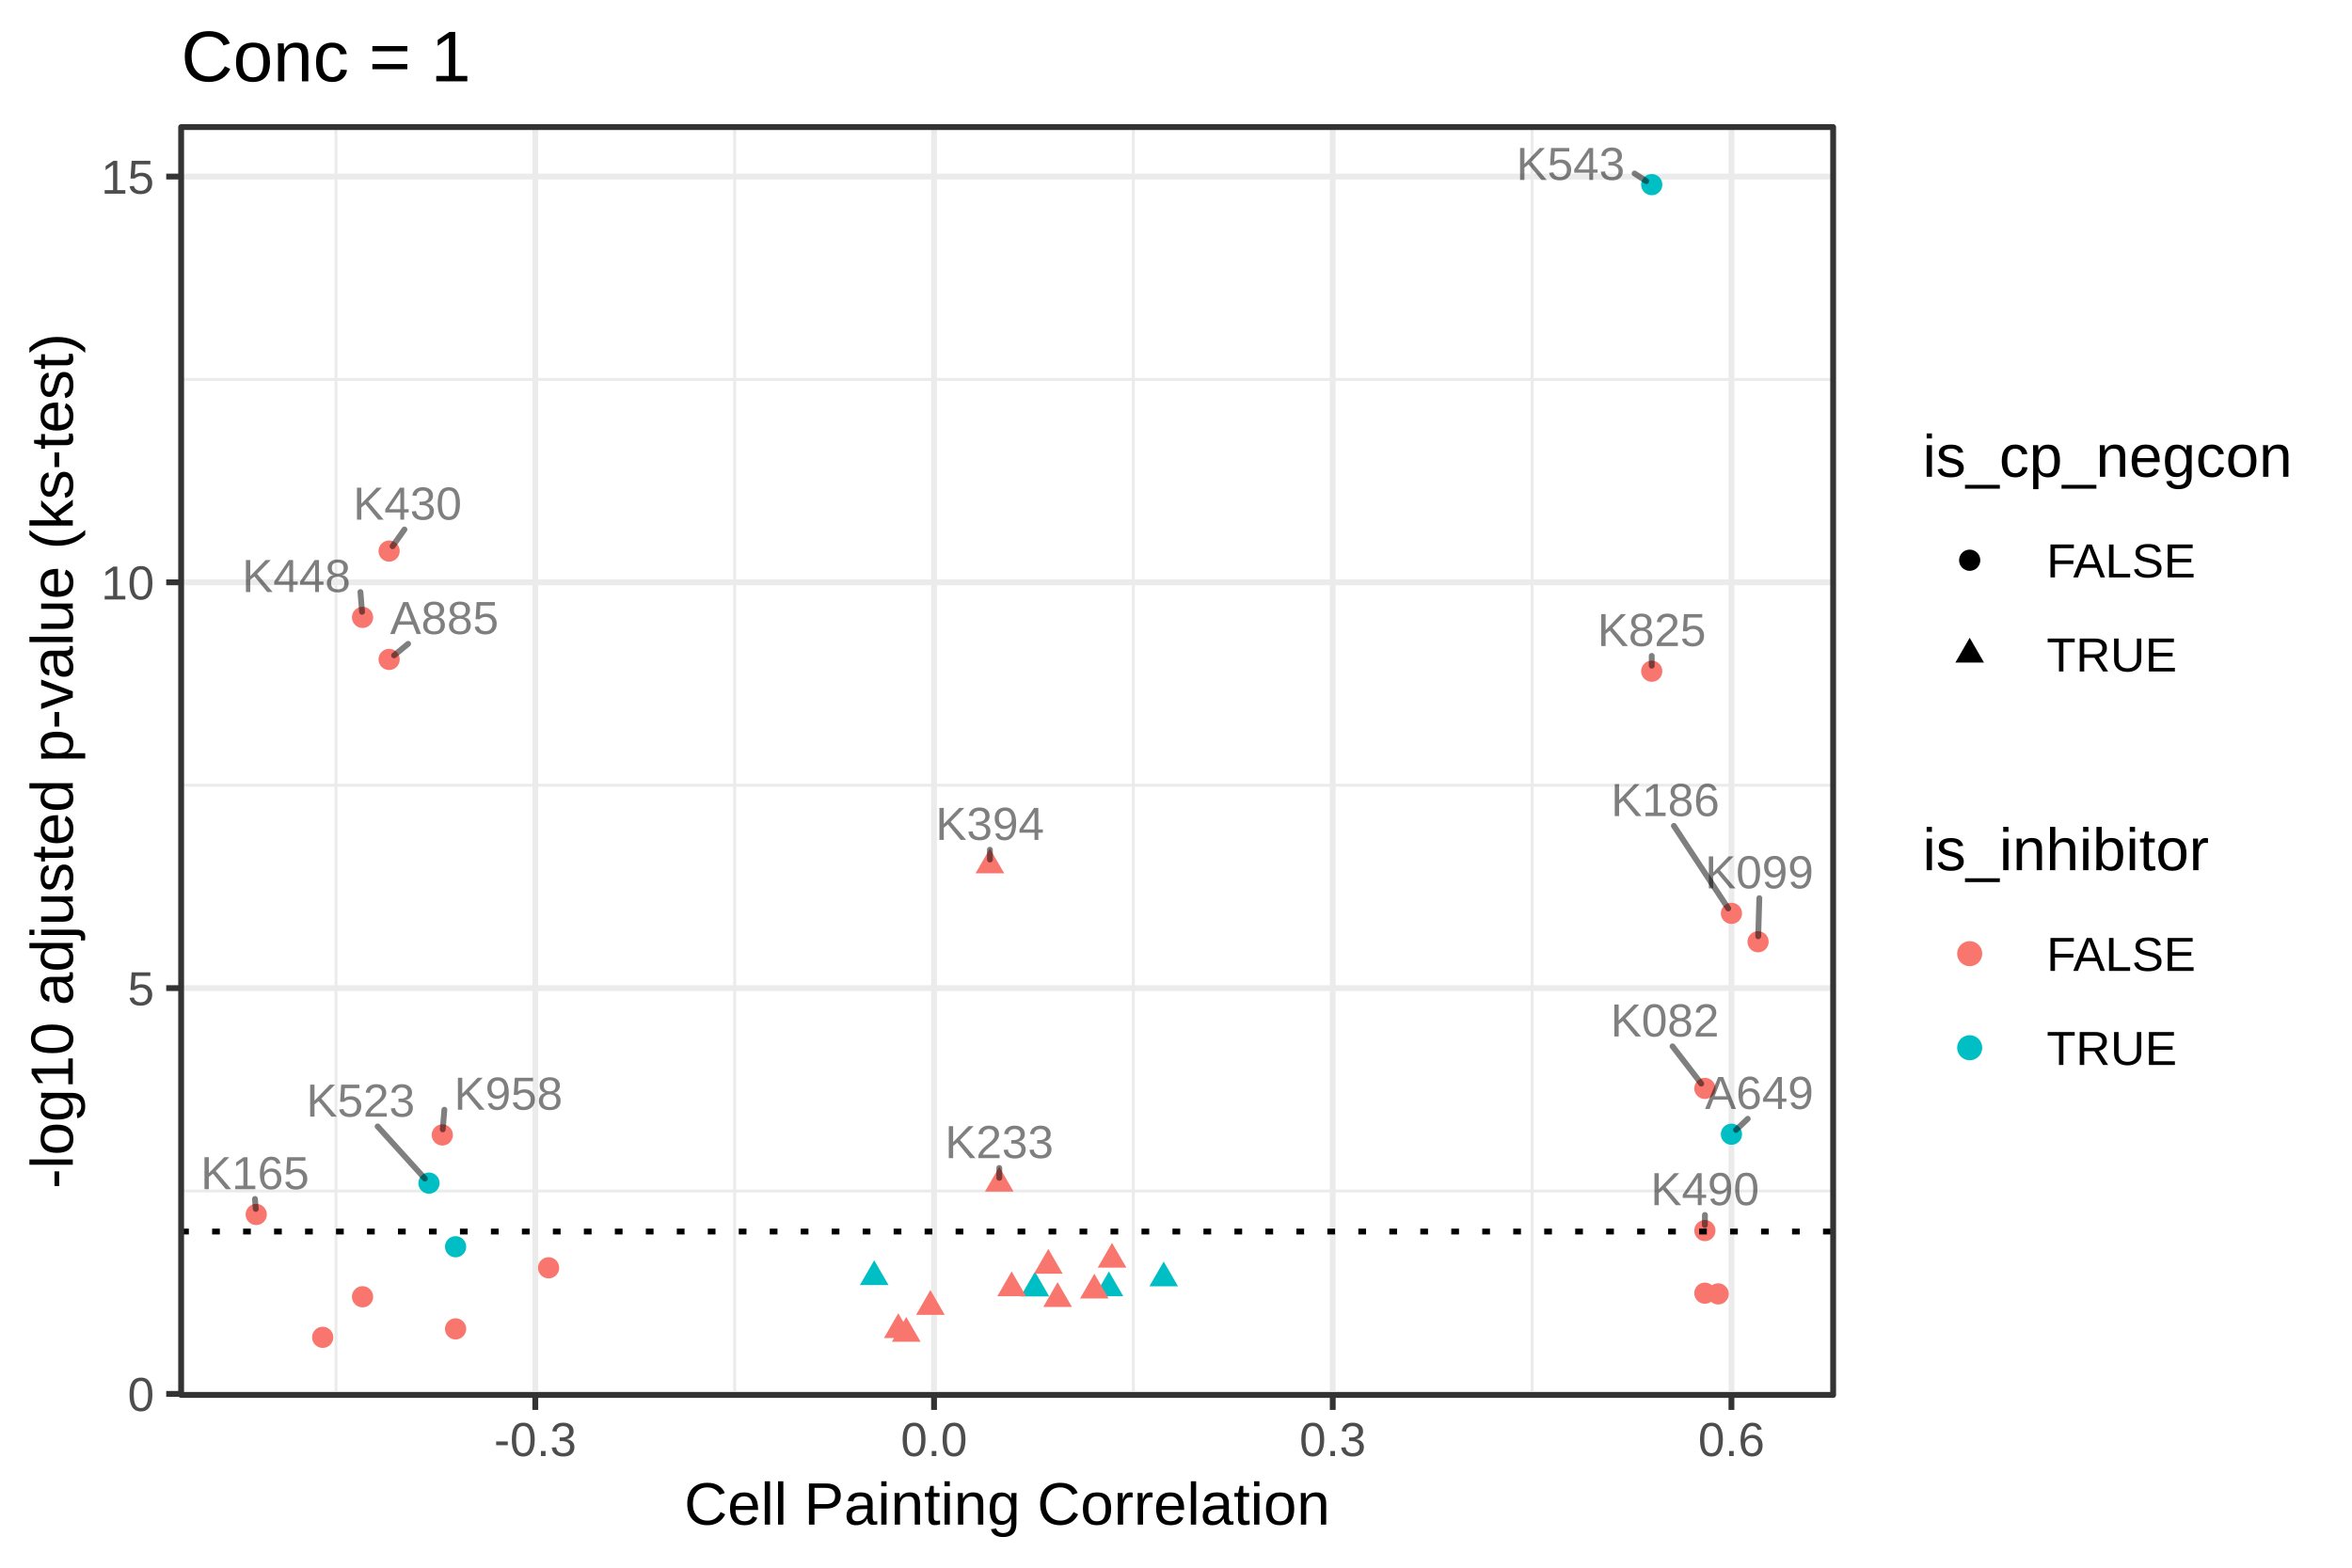
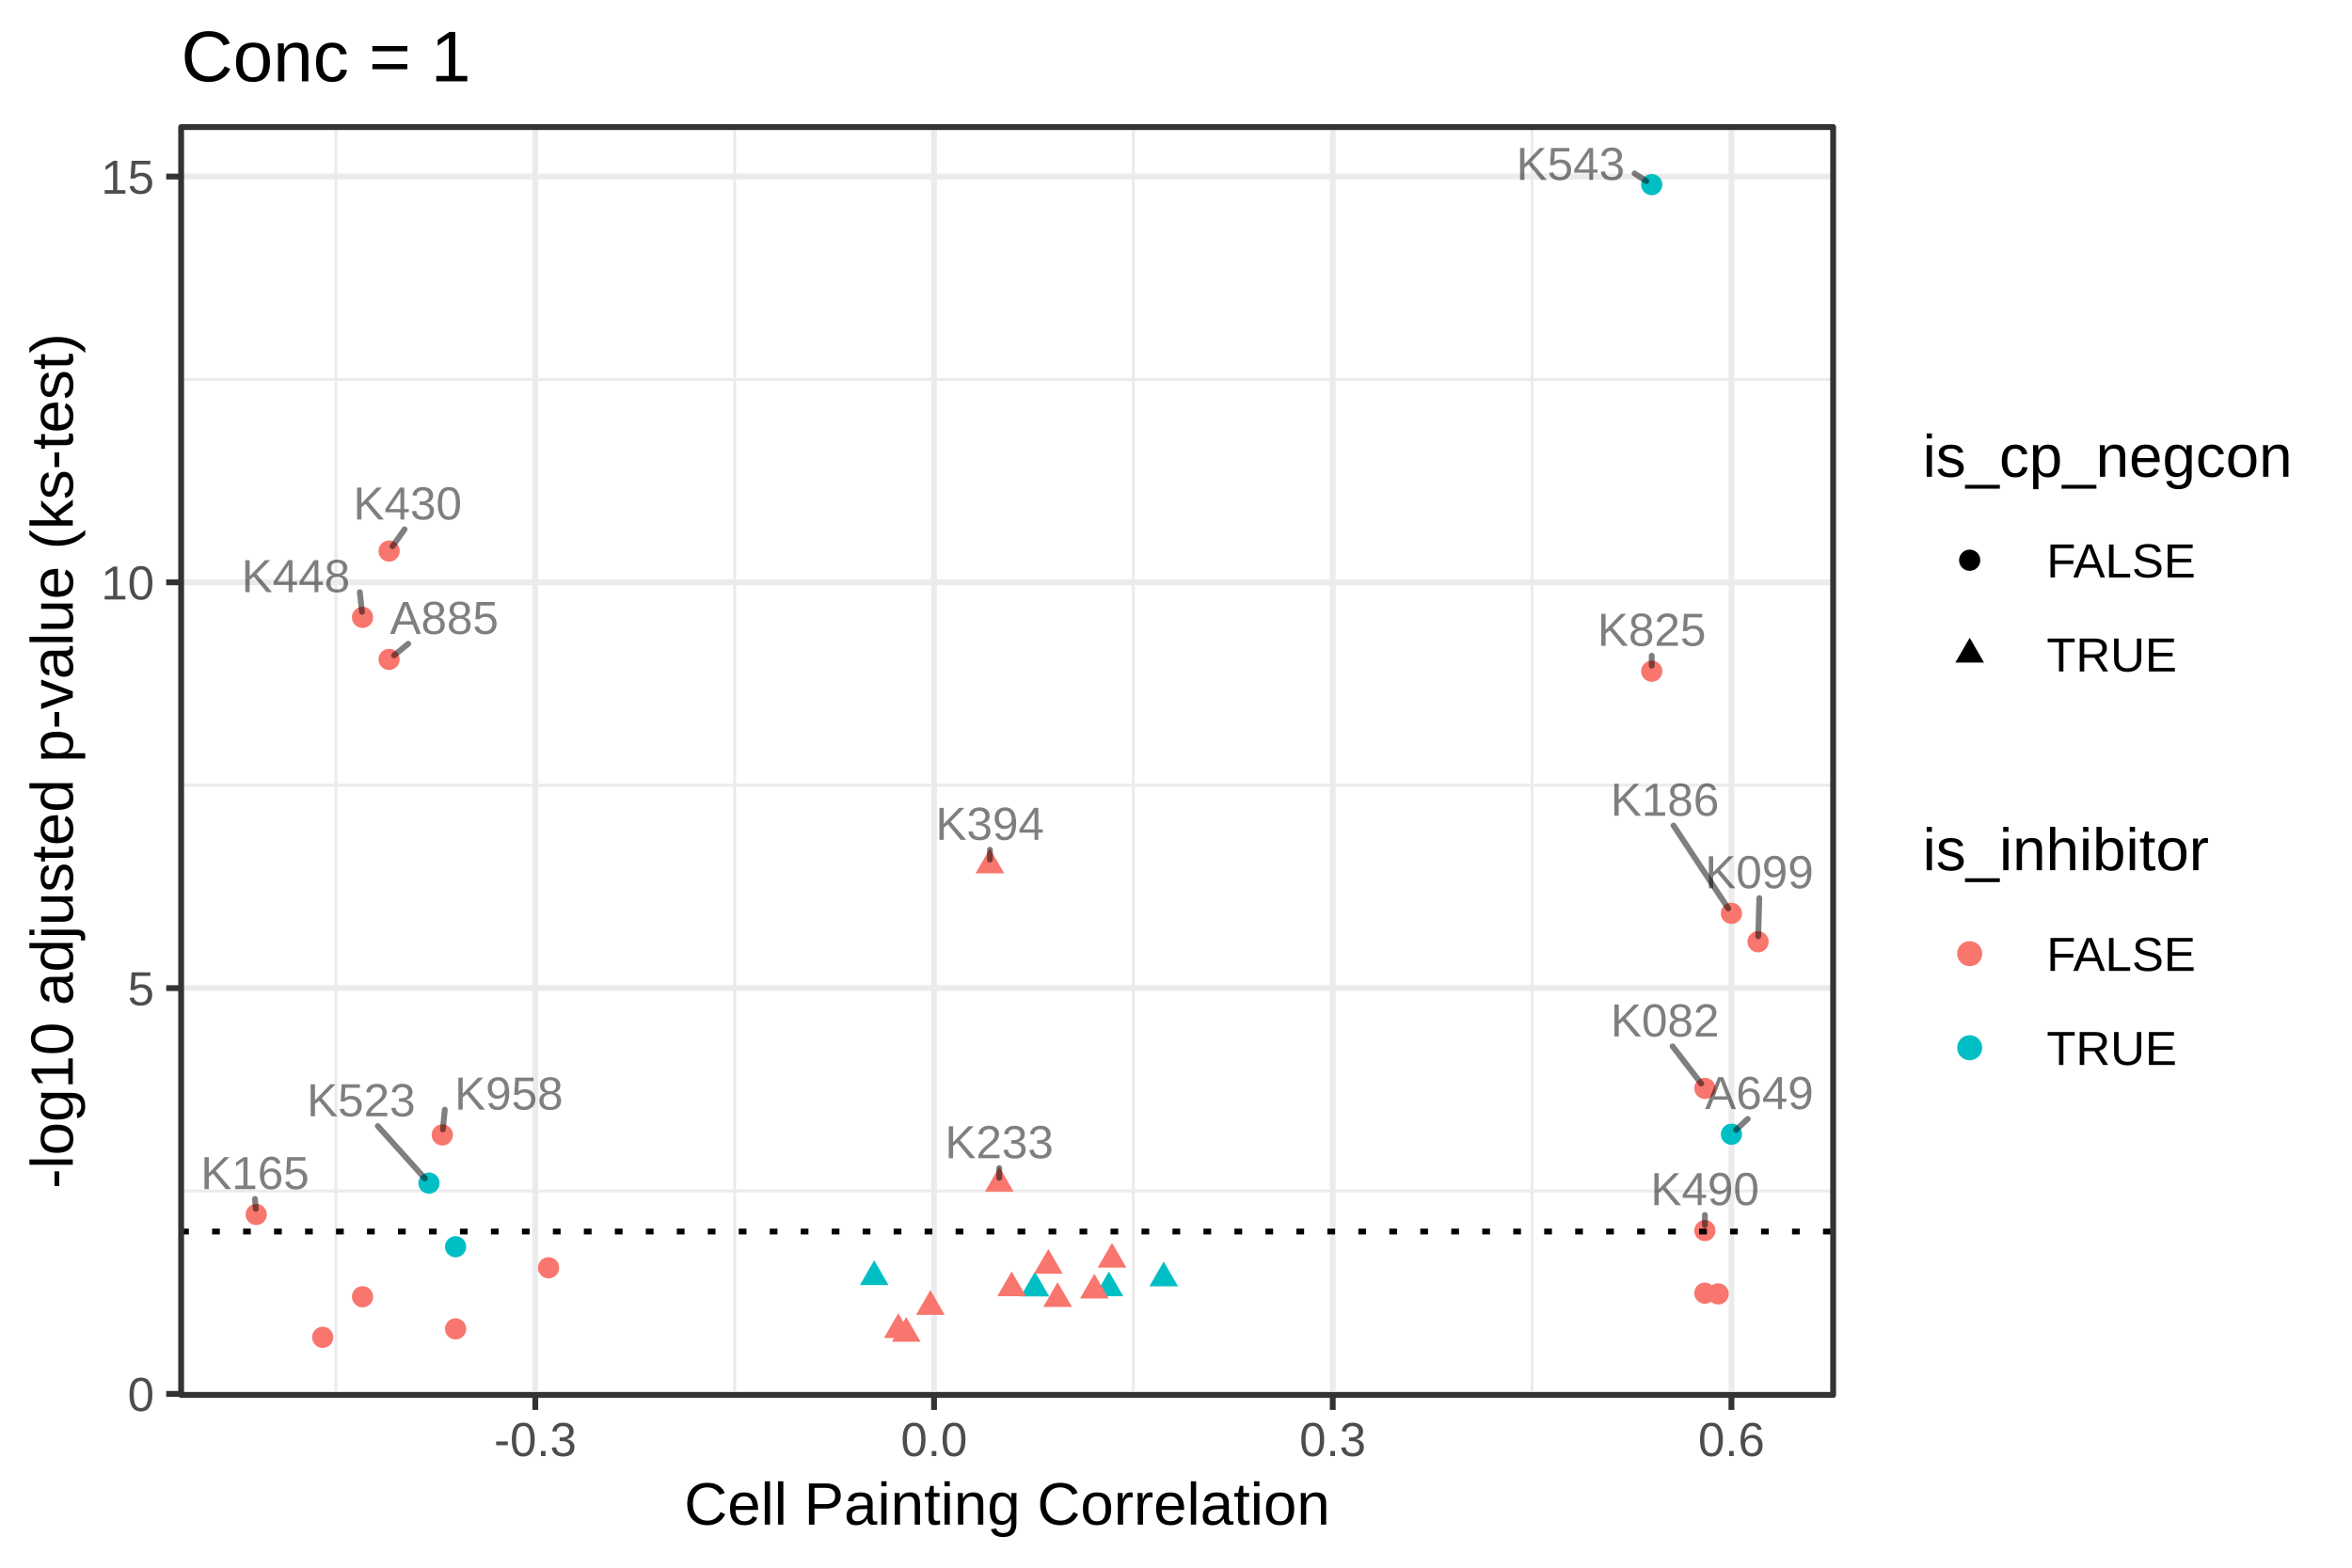
<svg xmlns="http://www.w3.org/2000/svg" class="svglite" width="432.00pt" height="288.00pt" viewBox="0 0 432.00 288.00">
  <defs>
    <style type="text/css">
    .svglite line, .svglite polyline, .svglite polygon, .svglite path, .svglite rect, .svglite circle {
      fill: none;
      stroke: #000000;
      stroke-linecap: round;
      stroke-linejoin: round;
      stroke-miterlimit: 10.00;
    }
    .svglite text {
      white-space: pre;
    }
  </style>
  </defs>
  <rect width="100%" height="100%" style="stroke: none; fill: #FFFFFF;" />
  <defs>
    <clipPath id="cpMC4wMHw0MzIuMDB8MC4wMHwyODguMDA=">
      <rect x="0.00" y="0.00" width="432.00" height="288.00" />
    </clipPath>
  </defs>
  <g clip-path="url(#cpMC4wMHw0MzIuMDB8MC4wMHwyODguMDA=)">
    <rect x="0.00" y="0.00" width="432.00" height="288.00" style="stroke-width: 1.07; stroke: #FFFFFF; fill: #FFFFFF;" />
    <rect x="33.27" y="23.34" width="303.43" height="232.93" style="stroke-width: 1.07; stroke: none; fill: #FFFFFF;" />
    <polyline points="33.27,218.80 336.70,218.80 " style="stroke-width: 0.53; stroke: #EBEBEB; stroke-linecap: butt;" />
    <polyline points="33.27,144.25 336.70,144.25 " style="stroke-width: 0.53; stroke: #EBEBEB; stroke-linecap: butt;" />
    <polyline points="33.27,69.71 336.70,69.71 " style="stroke-width: 0.53; stroke: #EBEBEB; stroke-linecap: butt;" />
    <polyline points="61.71,256.27 61.71,23.34 " style="stroke-width: 0.53; stroke: #EBEBEB; stroke-linecap: butt;" />
    <polyline points="134.94,256.27 134.94,23.34 " style="stroke-width: 0.53; stroke: #EBEBEB; stroke-linecap: butt;" />
    <polyline points="208.17,256.27 208.17,23.34 " style="stroke-width: 0.53; stroke: #EBEBEB; stroke-linecap: butt;" />
    <polyline points="281.41,256.27 281.41,23.34 " style="stroke-width: 0.53; stroke: #EBEBEB; stroke-linecap: butt;" />
    <polyline points="33.27,256.07 336.70,256.07 " style="stroke-width: 1.07; stroke: #EBEBEB; stroke-linecap: butt;" />
    <polyline points="33.27,181.53 336.70,181.53 " style="stroke-width: 1.07; stroke: #EBEBEB; stroke-linecap: butt;" />
    <polyline points="33.27,106.98 336.70,106.98 " style="stroke-width: 1.07; stroke: #EBEBEB; stroke-linecap: butt;" />
    <polyline points="33.27,32.44 336.70,32.44 " style="stroke-width: 1.07; stroke: #EBEBEB; stroke-linecap: butt;" />
    <polyline points="98.32,256.27 98.32,23.34 " style="stroke-width: 1.07; stroke: #EBEBEB; stroke-linecap: butt;" />
    <polyline points="171.56,256.27 171.56,23.34 " style="stroke-width: 1.07; stroke: #EBEBEB; stroke-linecap: butt;" />
    <polyline points="244.79,256.27 244.79,23.34 " style="stroke-width: 1.07; stroke: #EBEBEB; stroke-linecap: butt;" />
    <polyline points="318.02,256.27 318.02,23.34 " style="stroke-width: 1.07; stroke: #EBEBEB; stroke-linecap: butt;" />
    <circle cx="318.02" cy="208.37" r="1.95" style="stroke-width: 0.71; stroke: none; fill: #00BFC4;" />
    <circle cx="71.47" cy="121.14" r="1.95" style="stroke-width: 0.71; stroke: none; fill: #F8766D;" />
    <polygon points="213.74,231.75 216.37,236.31 211.11,236.31 " style="stroke-width: 0.71; stroke: none; fill: #00BFC4;" />
    <circle cx="100.76" cy="232.91" r="1.95" style="stroke-width: 0.71; stroke: none; fill: #F8766D;" />
    <circle cx="313.14" cy="237.57" r="1.95" style="stroke-width: 0.71; stroke: none; fill: #F8766D;" />
    <circle cx="313.14" cy="199.95" r="1.95" style="stroke-width: 0.71; stroke: none; fill: #F8766D;" />
    <polygon points="203.68,233.57 206.32,238.13 201.05,238.13 " style="stroke-width: 0.71; stroke: none; fill: #00BFC4;" />
    <circle cx="322.91" cy="173.01" r="1.95" style="stroke-width: 0.71; stroke: none; fill: #F8766D;" />
    <polygon points="190.09,233.61 192.72,238.17 187.46,238.17 " style="stroke-width: 0.71; stroke: none; fill: #00BFC4;" />
    <circle cx="47.06" cy="223.11" r="1.95" style="stroke-width: 0.71; stroke: none; fill: #F8766D;" />
    <polygon points="164.99,241.25 167.63,245.81 162.36,245.81 " style="stroke-width: 0.71; stroke: none; fill: #F8766D;" />
    <circle cx="83.68" cy="244.13" r="1.95" style="stroke-width: 0.71; stroke: none; fill: #F8766D;" />
    <circle cx="318.02" cy="167.79" r="1.95" style="stroke-width: 0.71; stroke: none; fill: #F8766D;" />
    <polygon points="183.54,214.36 186.17,218.92 180.90,218.92 " style="stroke-width: 0.71; stroke: none; fill: #F8766D;" />
    <polygon points="185.81,233.57 188.45,238.13 183.18,238.13 " style="stroke-width: 0.71; stroke: none; fill: #F8766D;" />
    <circle cx="83.68" cy="229.04" r="1.95" style="stroke-width: 0.71; stroke: none; fill: #00BFC4;" />
    <polygon points="181.82,155.88 184.45,160.44 179.18,160.44 " style="stroke-width: 0.71; stroke: none; fill: #F8766D;" />
    <circle cx="71.47" cy="101.24" r="1.95" style="stroke-width: 0.71; stroke: none; fill: #F8766D;" />
    <circle cx="66.59" cy="113.42" r="1.95" style="stroke-width: 0.71; stroke: none; fill: #F8766D;" />
    <circle cx="313.14" cy="226.07" r="1.95" style="stroke-width: 0.71; stroke: none; fill: #F8766D;" />
    <circle cx="59.27" cy="245.68" r="1.95" style="stroke-width: 0.71; stroke: none; fill: #F8766D;" />
    <circle cx="315.58" cy="237.70" r="1.95" style="stroke-width: 0.71; stroke: none; fill: #F8766D;" />
    <circle cx="78.79" cy="217.35" r="1.95" style="stroke-width: 0.71; stroke: none; fill: #00BFC4;" />
    <polygon points="192.55,229.43 195.18,233.99 189.91,233.99 " style="stroke-width: 0.71; stroke: none; fill: #F8766D;" />
    <circle cx="303.38" cy="33.92" r="1.95" style="stroke-width: 0.71; stroke: none; fill: #00BFC4;" />
    <polygon points="166.45,241.93 169.09,246.49 163.82,246.49 " style="stroke-width: 0.71; stroke: none; fill: #F8766D;" />
    <polygon points="160.57,231.52 163.20,236.08 157.94,236.08 " style="stroke-width: 0.71; stroke: none; fill: #00BFC4;" />
    <polygon points="194.25,235.54 196.89,240.10 191.62,240.10 " style="stroke-width: 0.71; stroke: none; fill: #F8766D;" />
    <polygon points="201.00,233.99 203.63,238.55 198.37,238.55 " style="stroke-width: 0.71; stroke: none; fill: #F8766D;" />
    <circle cx="303.38" cy="123.31" r="1.95" style="stroke-width: 0.71; stroke: none; fill: #F8766D;" />
    <polygon points="204.25,228.32 206.89,232.88 201.62,232.88 " style="stroke-width: 0.71; stroke: none; fill: #F8766D;" />
    <polygon points="170.89,236.99 173.52,241.55 168.26,241.55 " style="stroke-width: 0.71; stroke: none; fill: #F8766D;" />
    <circle cx="66.59" cy="238.23" r="1.95" style="stroke-width: 0.71; stroke: none; fill: #F8766D;" />
    <circle cx="81.24" cy="208.50" r="1.95" style="stroke-width: 0.71; stroke: none; fill: #F8766D;" />
-     <line x1="321.02" y1="205.53" x2="318.86" y2="207.58" style="stroke-width: 1.07; stroke: #000000; stroke-opacity: 0.50;" />
-     <line x1="74.96" y1="118.28" x2="72.38" y2="120.40" style="stroke-width: 1.07; stroke: #000000; stroke-opacity: 0.50;" />
-     <line x1="307.20" y1="192.22" x2="312.47" y2="199.07" style="stroke-width: 1.07; stroke: #000000; stroke-opacity: 0.50;" />
-     <line x1="323.14" y1="165.00" x2="322.94" y2="172.00" style="stroke-width: 1.07; stroke: #000000; stroke-opacity: 0.50;" />
-     <line x1="46.83" y1="220.26" x2="46.98" y2="222.09" style="stroke-width: 1.07; stroke: #000000; stroke-opacity: 0.50;" />
-     <line x1="307.45" y1="151.72" x2="317.43" y2="166.89" style="stroke-width: 1.07; stroke: #000000; stroke-opacity: 0.50;" />
-     <line x1="183.54" y1="214.56" x2="183.54" y2="216.38" style="stroke-width: 1.07; stroke: #000000; stroke-opacity: 0.50;" />
-     <line x1="181.82" y1="156.10" x2="181.82" y2="157.91" style="stroke-width: 1.07; stroke: #000000; stroke-opacity: 0.50;" />
-     <line x1="74.29" y1="97.27" x2="72.10" y2="100.35" style="stroke-width: 1.07; stroke: #000000; stroke-opacity: 0.50;" />
-     <line x1="66.20" y1="108.76" x2="66.50" y2="112.40" style="stroke-width: 1.07; stroke: #000000; stroke-opacity: 0.50;" />
-     <line x1="313.15" y1="223.20" x2="313.14" y2="225.05" style="stroke-width: 1.07; stroke: #000000; stroke-opacity: 0.50;" />
-     <line x1="69.36" y1="206.94" x2="78.04" y2="216.52" style="stroke-width: 1.07; stroke: #000000; stroke-opacity: 0.50;" />
+     <line x1="321.01" y1="205.55" x2="318.86" y2="207.58" style="stroke-width: 1.07; stroke: #000000; stroke-opacity: 0.50;" />
+     <line x1="74.98" y1="118.27" x2="72.38" y2="120.40" style="stroke-width: 1.07; stroke: #000000; stroke-opacity: 0.50;" />
+     <line x1="307.21" y1="192.22" x2="312.47" y2="199.07" style="stroke-width: 1.07; stroke: #000000; stroke-opacity: 0.50;" />
+     <line x1="323.14" y1="164.98" x2="322.94" y2="172.00" style="stroke-width: 1.07; stroke: #000000; stroke-opacity: 0.50;" />
+     <line x1="46.83" y1="220.25" x2="46.98" y2="222.09" style="stroke-width: 1.07; stroke: #000000; stroke-opacity: 0.50;" />
+     <line x1="307.38" y1="151.66" x2="317.43" y2="166.89" style="stroke-width: 1.07; stroke: #000000; stroke-opacity: 0.50;" />
+     <line x1="183.53" y1="214.58" x2="183.54" y2="216.38" style="stroke-width: 1.07; stroke: #000000; stroke-opacity: 0.50;" />
+     <line x1="181.82" y1="156.09" x2="181.82" y2="157.91" style="stroke-width: 1.07; stroke: #000000; stroke-opacity: 0.50;" />
+     <line x1="74.31" y1="97.24" x2="72.10" y2="100.35" style="stroke-width: 1.07; stroke: #000000; stroke-opacity: 0.50;" />
+     <line x1="66.09" y1="108.78" x2="66.48" y2="112.40" style="stroke-width: 1.07; stroke: #000000; stroke-opacity: 0.50;" />
+     <line x1="313.14" y1="223.20" x2="313.14" y2="225.05" style="stroke-width: 1.07; stroke: #000000; stroke-opacity: 0.50;" />
+     <line x1="69.39" y1="206.87" x2="78.05" y2="216.51" style="stroke-width: 1.07; stroke: #000000; stroke-opacity: 0.50;" />
    <line x1="300.23" y1="31.87" x2="302.37" y2="33.27" style="stroke-width: 1.07; stroke: #000000; stroke-opacity: 0.50;" />
-     <line x1="303.38" y1="120.49" x2="303.38" y2="122.30" style="stroke-width: 1.07; stroke: #000000; stroke-opacity: 0.50;" />
-     <line x1="81.62" y1="203.87" x2="81.32" y2="207.48" style="stroke-width: 1.07; stroke: #000000; stroke-opacity: 0.50;" />
-     <text x="323.14" y="203.73" text-anchor="middle" style="font-size: 8.54px;fill: #000000; fill-opacity: 0.50; font-family: &quot;Arial&quot;;" textLength="19.92px" lengthAdjust="spacingAndGlyphs">A649</text>
-     <text x="81.62" y="116.48" text-anchor="middle" style="font-size: 8.54px;fill: #000000; fill-opacity: 0.50; font-family: &quot;Arial&quot;;" textLength="19.92px" lengthAdjust="spacingAndGlyphs">A885</text>
-     <text x="305.78" y="190.42" text-anchor="middle" style="font-size: 8.54px;fill: #000000; fill-opacity: 0.50; font-family: &quot;Arial&quot;;" textLength="19.92px" lengthAdjust="spacingAndGlyphs">K082</text>
-     <text x="323.14" y="163.20" text-anchor="middle" style="font-size: 8.54px;fill: #000000; fill-opacity: 0.50; font-family: &quot;Arial&quot;;" textLength="19.92px" lengthAdjust="spacingAndGlyphs">K099</text>
-     <text x="46.83" y="218.46" text-anchor="middle" style="font-size: 8.54px;fill: #000000; fill-opacity: 0.50; font-family: &quot;Arial&quot;;" textLength="19.92px" lengthAdjust="spacingAndGlyphs">K165</text>
-     <text x="305.86" y="149.92" text-anchor="middle" style="font-size: 8.54px;fill: #000000; fill-opacity: 0.50; font-family: &quot;Arial&quot;;" textLength="19.92px" lengthAdjust="spacingAndGlyphs">K186</text>
-     <text x="183.54" y="212.76" text-anchor="middle" style="font-size: 8.54px;fill: #000000; fill-opacity: 0.50; font-family: &quot;Arial&quot;;" textLength="19.92px" lengthAdjust="spacingAndGlyphs">K233</text>
-     <text x="181.82" y="154.30" text-anchor="middle" style="font-size: 8.54px;fill: #000000; fill-opacity: 0.50; font-family: &quot;Arial&quot;;" textLength="19.92px" lengthAdjust="spacingAndGlyphs">K394</text>
-     <text x="74.84" y="95.47" text-anchor="middle" style="font-size: 8.54px;fill: #000000; fill-opacity: 0.50; font-family: &quot;Arial&quot;;" textLength="19.92px" lengthAdjust="spacingAndGlyphs">K430</text>
-     <text x="54.44" y="108.76" text-anchor="middle" style="font-size: 8.54px;fill: #000000; fill-opacity: 0.50; font-family: &quot;Arial&quot;;" textLength="19.92px" lengthAdjust="spacingAndGlyphs">K448</text>
-     <text x="313.15" y="221.40" text-anchor="middle" style="font-size: 8.54px;fill: #000000; fill-opacity: 0.50; font-family: &quot;Arial&quot;;" textLength="19.92px" lengthAdjust="spacingAndGlyphs">K490</text>
-     <text x="66.24" y="205.14" text-anchor="middle" style="font-size: 8.54px;fill: #000000; fill-opacity: 0.50; font-family: &quot;Arial&quot;;" textLength="19.92px" lengthAdjust="spacingAndGlyphs">K523</text>
+     <line x1="303.38" y1="120.45" x2="303.38" y2="122.30" style="stroke-width: 1.07; stroke: #000000; stroke-opacity: 0.50;" />
+     <line x1="81.70" y1="203.85" x2="81.34" y2="207.48" style="stroke-width: 1.07; stroke: #000000; stroke-opacity: 0.50;" />
+     <text x="323.14" y="203.75" text-anchor="middle" style="font-size: 8.54px;fill: #000000; fill-opacity: 0.50; font-family: &quot;Arial&quot;;" textLength="19.92px" lengthAdjust="spacingAndGlyphs">A649</text>
+     <text x="81.60" y="116.47" text-anchor="middle" style="font-size: 8.54px;fill: #000000; fill-opacity: 0.50; font-family: &quot;Arial&quot;;" textLength="19.92px" lengthAdjust="spacingAndGlyphs">A885</text>
+     <text x="305.80" y="190.42" text-anchor="middle" style="font-size: 8.54px;fill: #000000; fill-opacity: 0.50; font-family: &quot;Arial&quot;;" textLength="19.92px" lengthAdjust="spacingAndGlyphs">K082</text>
+     <text x="323.14" y="163.18" text-anchor="middle" style="font-size: 8.54px;fill: #000000; fill-opacity: 0.50; font-family: &quot;Arial&quot;;" textLength="19.92px" lengthAdjust="spacingAndGlyphs">K099</text>
+     <text x="46.83" y="218.45" text-anchor="middle" style="font-size: 8.54px;fill: #000000; fill-opacity: 0.50; font-family: &quot;Arial&quot;;" textLength="19.92px" lengthAdjust="spacingAndGlyphs">K165</text>
+     <text x="305.78" y="149.86" text-anchor="middle" style="font-size: 8.54px;fill: #000000; fill-opacity: 0.50; font-family: &quot;Arial&quot;;" textLength="19.92px" lengthAdjust="spacingAndGlyphs">K186</text>
+     <text x="183.53" y="212.78" text-anchor="middle" style="font-size: 8.54px;fill: #000000; fill-opacity: 0.50; font-family: &quot;Arial&quot;;" textLength="19.92px" lengthAdjust="spacingAndGlyphs">K233</text>
+     <text x="181.82" y="154.29" text-anchor="middle" style="font-size: 8.54px;fill: #000000; fill-opacity: 0.50; font-family: &quot;Arial&quot;;" textLength="19.92px" lengthAdjust="spacingAndGlyphs">K394</text>
+     <text x="74.86" y="95.44" text-anchor="middle" style="font-size: 8.54px;fill: #000000; fill-opacity: 0.50; font-family: &quot;Arial&quot;;" textLength="19.92px" lengthAdjust="spacingAndGlyphs">K430</text>
+     <text x="54.33" y="108.78" text-anchor="middle" style="font-size: 8.54px;fill: #000000; fill-opacity: 0.50; font-family: &quot;Arial&quot;;" textLength="19.92px" lengthAdjust="spacingAndGlyphs">K448</text>
+     <text x="313.14" y="221.40" text-anchor="middle" style="font-size: 8.54px;fill: #000000; fill-opacity: 0.50; font-family: &quot;Arial&quot;;" textLength="19.92px" lengthAdjust="spacingAndGlyphs">K490</text>
+     <text x="66.33" y="205.07" text-anchor="middle" style="font-size: 8.54px;fill: #000000; fill-opacity: 0.50; font-family: &quot;Arial&quot;;" textLength="19.92px" lengthAdjust="spacingAndGlyphs">K523</text>
    <text x="288.47" y="33.06" text-anchor="middle" style="font-size: 8.54px;fill: #000000; fill-opacity: 0.50; font-family: &quot;Arial&quot;;" textLength="19.92px" lengthAdjust="spacingAndGlyphs">K543</text>
-     <text x="303.38" y="118.69" text-anchor="middle" style="font-size: 8.54px;fill: #000000; fill-opacity: 0.50; font-family: &quot;Arial&quot;;" textLength="19.92px" lengthAdjust="spacingAndGlyphs">K825</text>
-     <text x="93.38" y="203.87" text-anchor="middle" style="font-size: 8.54px;fill: #000000; fill-opacity: 0.50; font-family: &quot;Arial&quot;;" textLength="19.92px" lengthAdjust="spacingAndGlyphs">K958</text>
+     <text x="303.38" y="118.65" text-anchor="middle" style="font-size: 8.54px;fill: #000000; fill-opacity: 0.50; font-family: &quot;Arial&quot;;" textLength="19.92px" lengthAdjust="spacingAndGlyphs">K825</text>
+     <text x="93.46" y="203.85" text-anchor="middle" style="font-size: 8.54px;fill: #000000; fill-opacity: 0.50; font-family: &quot;Arial&quot;;" textLength="19.92px" lengthAdjust="spacingAndGlyphs">K958</text>
    <line x1="33.27" y1="226.25" x2="336.70" y2="226.25" style="stroke-width: 1.07; stroke-dasharray: 1.42,4.27; stroke-linecap: butt;" />
    <rect x="33.27" y="23.34" width="303.43" height="232.93" style="stroke-width: 1.07; stroke: #333333;" />
    <text x="28.34" y="259.22" text-anchor="end" style="font-size: 8.80px;fill: #4D4D4D; font-family: &quot;Arial&quot;;" textLength="4.90px" lengthAdjust="spacingAndGlyphs">0</text>
    <text x="28.34" y="184.68" text-anchor="end" style="font-size: 8.80px;fill: #4D4D4D; font-family: &quot;Arial&quot;;" textLength="4.90px" lengthAdjust="spacingAndGlyphs">5</text>
    <text x="28.34" y="110.13" text-anchor="end" style="font-size: 8.80px;fill: #4D4D4D; font-family: &quot;Arial&quot;;" textLength="9.79px" lengthAdjust="spacingAndGlyphs">10</text>
    <text x="28.34" y="35.59" text-anchor="end" style="font-size: 8.80px;fill: #4D4D4D; font-family: &quot;Arial&quot;;" textLength="9.79px" lengthAdjust="spacingAndGlyphs">15</text>
    <polyline points="30.53,256.07 33.27,256.07 " style="stroke-width: 1.07; stroke: #333333; stroke-linecap: butt;" />
    <polyline points="30.53,181.53 33.27,181.53 " style="stroke-width: 1.07; stroke: #333333; stroke-linecap: butt;" />
    <polyline points="30.53,106.98 33.27,106.98 " style="stroke-width: 1.07; stroke: #333333; stroke-linecap: butt;" />
    <polyline points="30.53,32.44 33.27,32.44 " style="stroke-width: 1.07; stroke: #333333; stroke-linecap: butt;" />
    <polyline points="98.32,259.01 98.32,256.27 " style="stroke-width: 1.07; stroke: #333333; stroke-linecap: butt;" />
    <polyline points="171.56,259.01 171.56,256.27 " style="stroke-width: 1.07; stroke: #333333; stroke-linecap: butt;" />
    <polyline points="244.79,259.01 244.79,256.27 " style="stroke-width: 1.07; stroke: #333333; stroke-linecap: butt;" />
    <polyline points="318.02,259.01 318.02,256.27 " style="stroke-width: 1.07; stroke: #333333; stroke-linecap: butt;" />
    <text x="98.32" y="267.50" text-anchor="middle" style="font-size: 8.80px;fill: #4D4D4D; font-family: &quot;Arial&quot;;" textLength="15.16px" lengthAdjust="spacingAndGlyphs">-0.3</text>
    <text x="171.56" y="267.50" text-anchor="middle" style="font-size: 8.80px;fill: #4D4D4D; font-family: &quot;Arial&quot;;" textLength="12.23px" lengthAdjust="spacingAndGlyphs">0.0</text>
    <text x="244.79" y="267.50" text-anchor="middle" style="font-size: 8.80px;fill: #4D4D4D; font-family: &quot;Arial&quot;;" textLength="12.23px" lengthAdjust="spacingAndGlyphs">0.3</text>
    <text x="318.02" y="267.50" text-anchor="middle" style="font-size: 8.80px;fill: #4D4D4D; font-family: &quot;Arial&quot;;" textLength="12.23px" lengthAdjust="spacingAndGlyphs">0.6</text>
    <text x="184.98" y="280.09" text-anchor="middle" style="font-size: 11.00px; font-family: &quot;Arial&quot;;" textLength="118.61px" lengthAdjust="spacingAndGlyphs">Cell Painting Correlation</text>
    <text transform="translate(13.37,139.80) rotate(-90)" text-anchor="middle" style="font-size: 11.00px; font-family: &quot;Arial&quot;;" textLength="157.15px" lengthAdjust="spacingAndGlyphs">-log10 adjusted p-value (ks-test)</text>
    <rect x="347.66" y="73.00" width="78.86" height="61.32" style="stroke-width: 1.07; stroke: none; fill: #FFFFFF;" />
    <text x="353.14" y="87.59" style="font-size: 11.00px; font-family: &quot;Arial&quot;;" textLength="67.90px" lengthAdjust="spacingAndGlyphs">is_cp_negcon</text>
    <rect x="353.14" y="94.28" width="17.28" height="17.28" style="stroke-width: 1.07; stroke: none; fill: #FFFFFF;" />
    <circle cx="361.78" cy="102.92" r="1.95" style="stroke-width: 0.71; stroke: none; fill: #000000;" />
    <rect x="353.14" y="111.56" width="17.28" height="17.28" style="stroke-width: 1.07; stroke: none; fill: #FFFFFF;" />
    <polygon points="361.78,117.16 364.41,121.72 359.15,121.72 " style="stroke-width: 0.71; stroke: none; fill: #000000;" />
    <text x="375.90" y="106.08" style="font-size: 8.80px; font-family: &quot;Arial&quot;;" textLength="27.87px" lengthAdjust="spacingAndGlyphs">FALSE</text>
    <text x="375.90" y="123.36" style="font-size: 8.80px; font-family: &quot;Arial&quot;;" textLength="23.94px" lengthAdjust="spacingAndGlyphs">TRUE</text>
    <rect x="347.66" y="145.28" width="63.54" height="61.32" style="stroke-width: 1.07; stroke: none; fill: #FFFFFF;" />
    <text x="353.14" y="159.87" style="font-size: 11.00px; font-family: &quot;Arial&quot;;" textLength="52.58px" lengthAdjust="spacingAndGlyphs">is_inhibitor</text>
    <rect x="353.14" y="166.56" width="17.28" height="17.28" style="stroke-width: 1.07; stroke: none; fill: #FFFFFF;" />
    <circle cx="361.78" cy="175.20" r="1.95" style="stroke-width: 0.71; stroke: #F8766D; fill: #F8766D;" />
    <rect x="353.14" y="183.84" width="17.28" height="17.28" style="stroke-width: 1.07; stroke: none; fill: #FFFFFF;" />
    <circle cx="361.78" cy="192.48" r="1.95" style="stroke-width: 0.71; stroke: #00BFC4; fill: #00BFC4;" />
    <text x="375.90" y="178.36" style="font-size: 8.80px; font-family: &quot;Arial&quot;;" textLength="27.87px" lengthAdjust="spacingAndGlyphs">FALSE</text>
    <text x="375.90" y="195.64" style="font-size: 8.80px; font-family: &quot;Arial&quot;;" textLength="23.94px" lengthAdjust="spacingAndGlyphs">TRUE</text>
    <text x="33.27" y="14.94" style="font-size: 13.20px; font-family: &quot;Arial&quot;;" textLength="53.16px" lengthAdjust="spacingAndGlyphs">Conc = 1</text>
  </g>
</svg>
